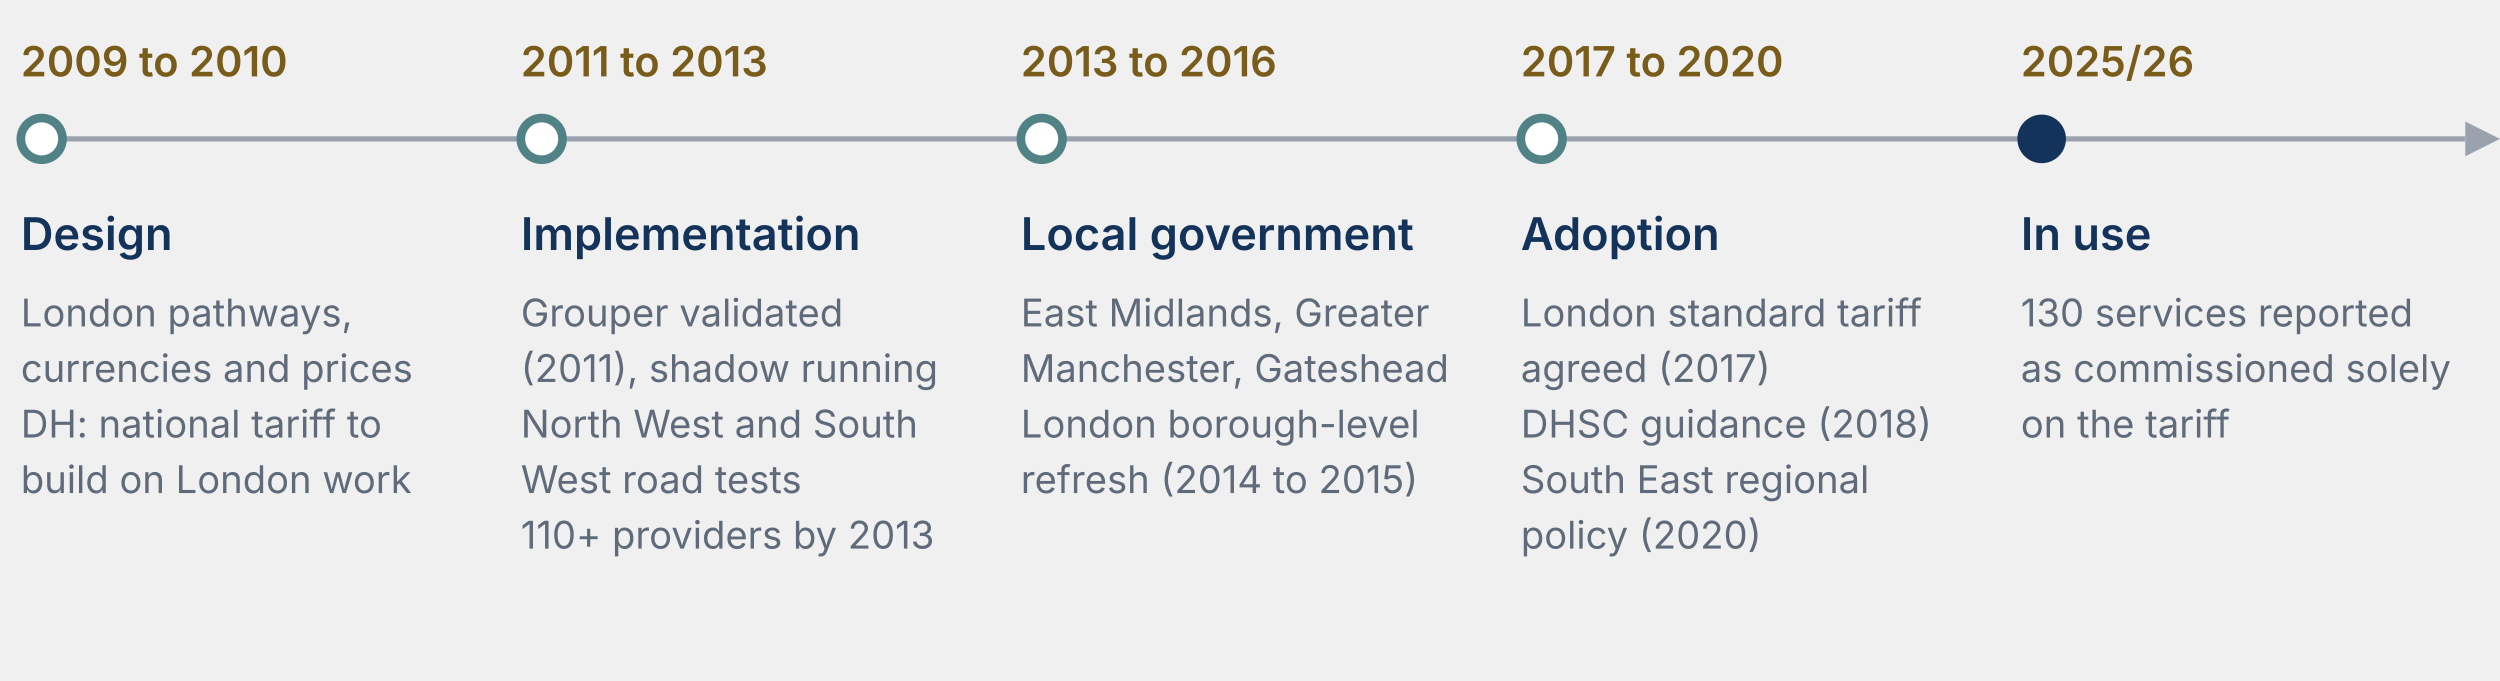
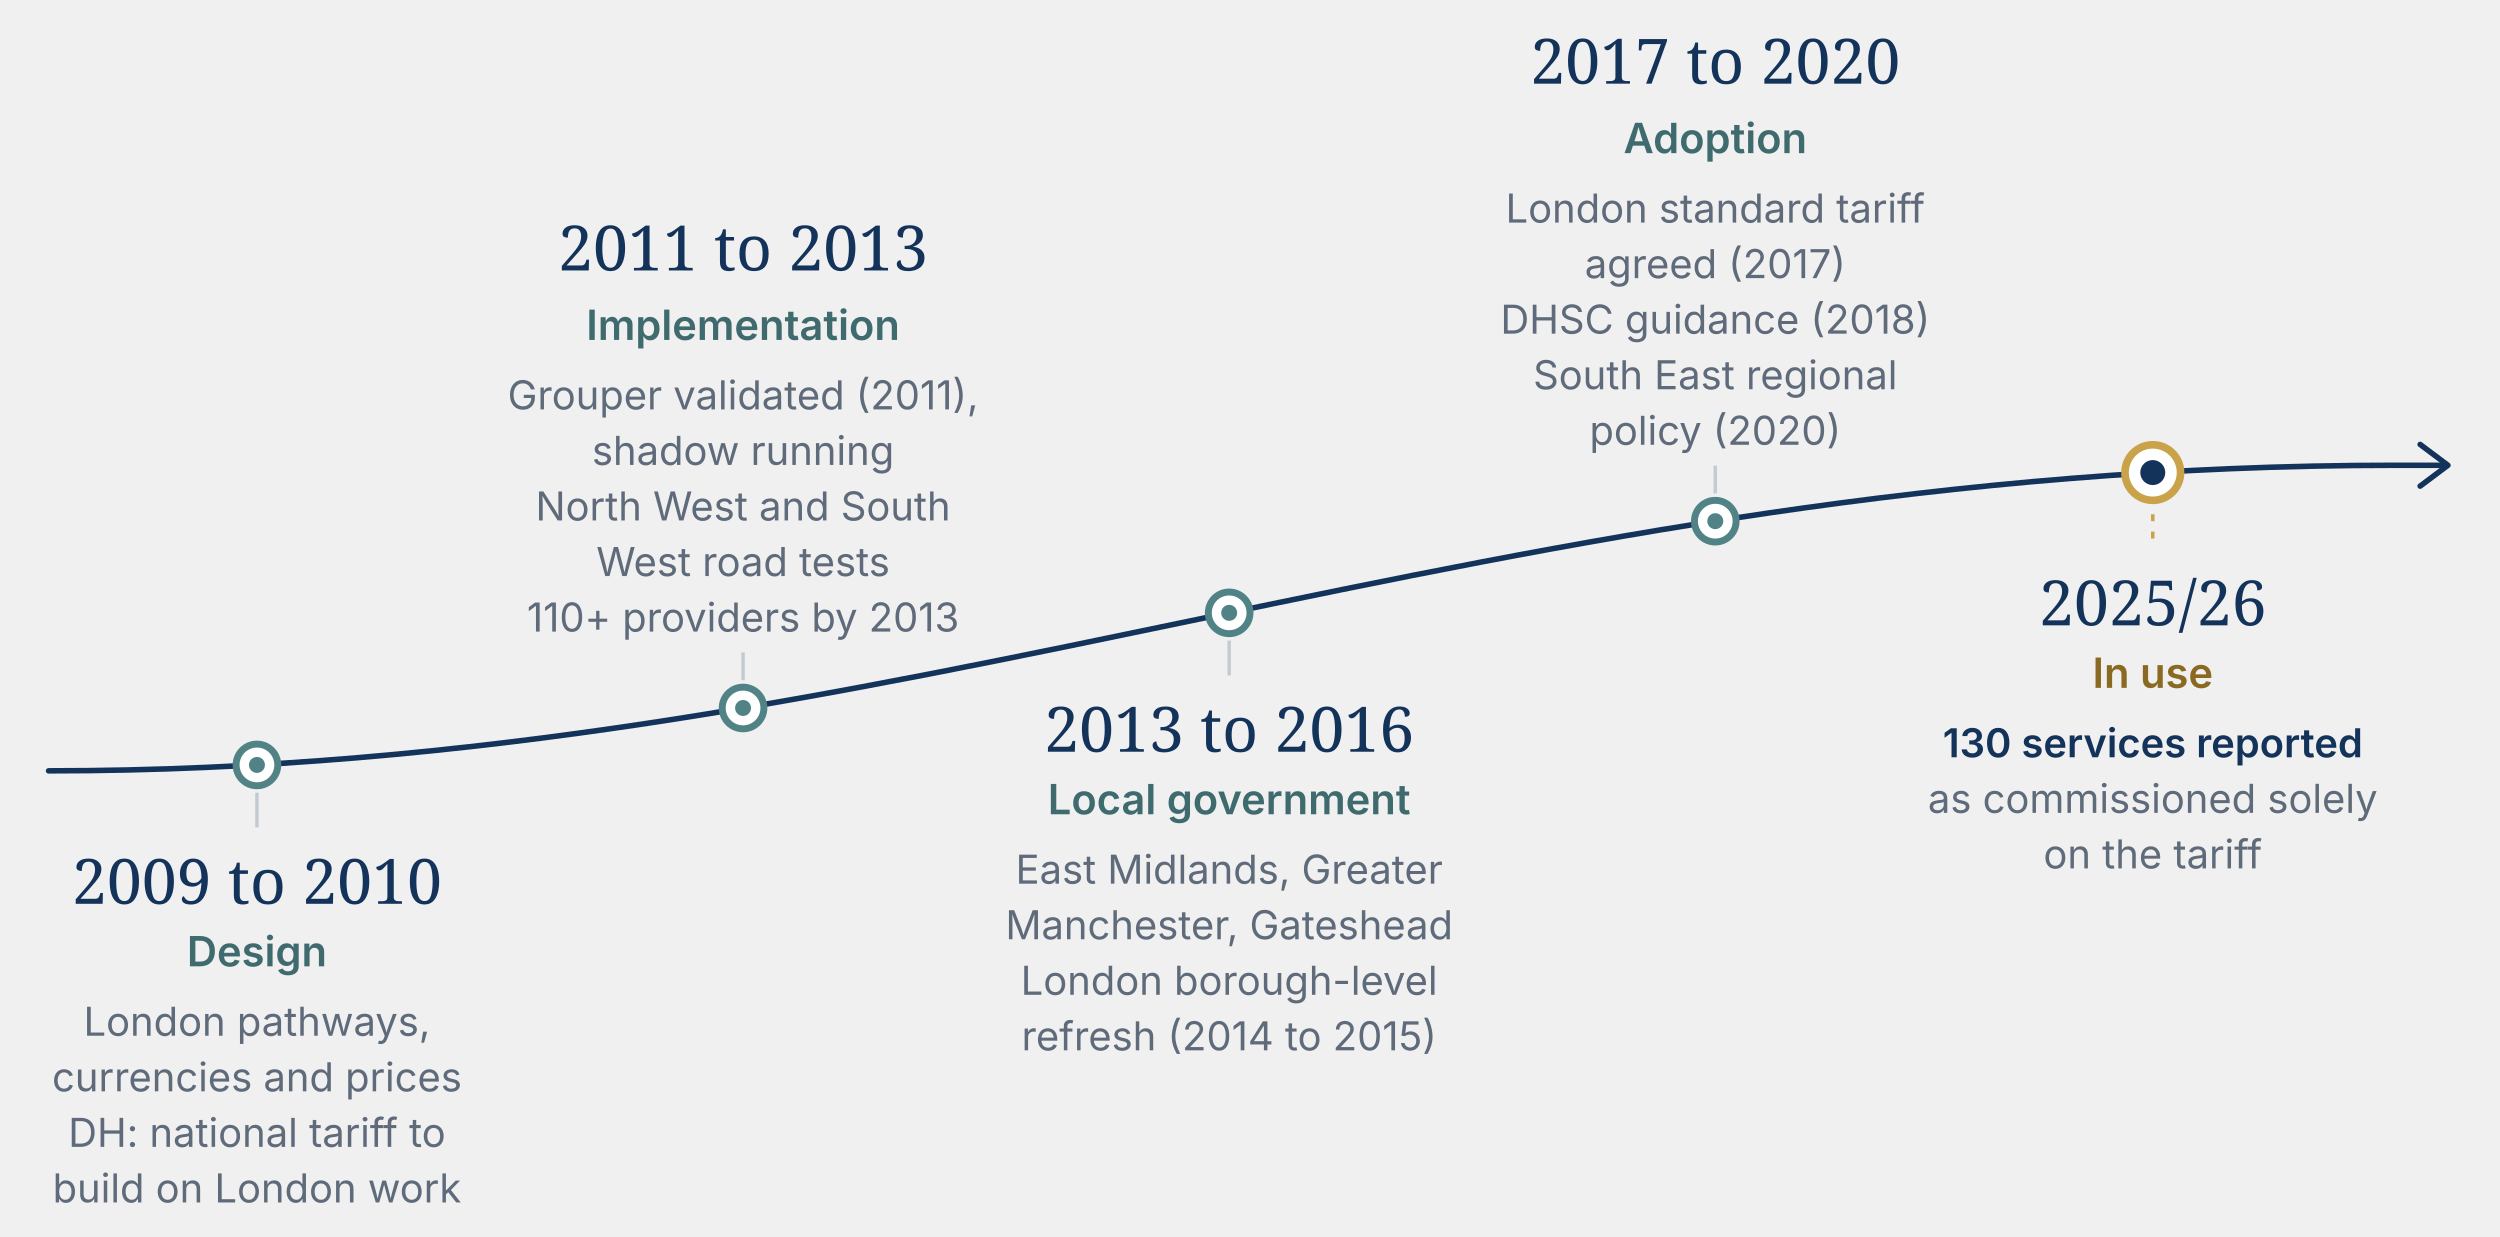
- <svg xmlns="http://www.w3.org/2000/svg" viewBox="0 0 720 196" font-family="Inter, -apple-system, Segoe UI, Roboto, sans-serif">
-   <line x1="6" y1="40" x2="710" y2="40" stroke="#9aa3ad" stroke-width="1.5" />
-   <path d="M710 35 L720 40 L710 45 Z" fill="#9aa3ad" />
-   <text x="6" y="22" font-size="12" font-weight="600" fill="#7a5c1a">2009 to 2010</text>
-   <circle cx="12" cy="40" r="6" fill="#fff" stroke="#518386" stroke-width="2.5" />
-   <text x="6" y="72" font-size="13" font-weight="600" fill="#14335a">Design</text>
-   <text x="6" y="94" font-size="11" fill="#5f6b7a">London pathways,</text>
-   <text x="6" y="110" font-size="11" fill="#5f6b7a">currencies and prices</text>
-   <text x="6" y="126" font-size="11" fill="#5f6b7a">DH: national tariff to</text>
-   <text x="6" y="142" font-size="11" fill="#5f6b7a">build on London work</text>
-   <text x="150" y="22" font-size="12" font-weight="600" fill="#7a5c1a">2011 to 2013</text>
-   <circle cx="156" cy="40" r="6" fill="#fff" stroke="#518386" stroke-width="2.5" />
-   <text x="150" y="72" font-size="13" font-weight="600" fill="#14335a">Implementation</text>
-   <text x="150" y="94" font-size="11" fill="#5f6b7a">Grouper validated</text>
-   <text x="150" y="110" font-size="11" fill="#5f6b7a">(2011), shadow running</text>
-   <text x="150" y="126" font-size="11" fill="#5f6b7a">North West and South</text>
-   <text x="150" y="142" font-size="11" fill="#5f6b7a">West road tests</text>
-   <text x="150" y="158" font-size="11" fill="#5f6b7a">110+ providers by 2013</text>
-   <text x="294" y="22" font-size="12" font-weight="600" fill="#7a5c1a">2013 to 2016</text>
-   <circle cx="300" cy="40" r="6" fill="#fff" stroke="#518386" stroke-width="2.5" />
-   <text x="294" y="72" font-size="13" font-weight="600" fill="#14335a">Local government</text>
-   <text x="294" y="94" font-size="11" fill="#5f6b7a">East Midlands, Greater</text>
-   <text x="294" y="110" font-size="11" fill="#5f6b7a">Manchester, Gateshead</text>
-   <text x="294" y="126" font-size="11" fill="#5f6b7a">London borough-level</text>
-   <text x="294" y="142" font-size="11" fill="#5f6b7a">refresh (2014 to 2015)</text>
-   <text x="438" y="22" font-size="12" font-weight="600" fill="#7a5c1a">2017 to 2020</text>
-   <circle cx="444" cy="40" r="6" fill="#fff" stroke="#518386" stroke-width="2.5" />
-   <text x="438" y="72" font-size="13" font-weight="600" fill="#14335a">Adoption</text>
-   <text x="438" y="94" font-size="11" fill="#5f6b7a">London standard tariff</text>
-   <text x="438" y="110" font-size="11" fill="#5f6b7a">agreed (2017)</text>
-   <text x="438" y="126" font-size="11" fill="#5f6b7a">DHSC guidance (2018)</text>
-   <text x="438" y="142" font-size="11" fill="#5f6b7a">South East regional</text>
-   <text x="438" y="158" font-size="11" fill="#5f6b7a">policy (2020)</text>
-   <text x="582" y="22" font-size="12" font-weight="600" fill="#7a5c1a">2025/26</text>
-   <circle cx="588" cy="40" r="7" fill="#14335a" />
-   <text x="582" y="72" font-size="13" font-weight="600" fill="#14335a">In use</text>
-   <text x="582" y="94" font-size="11" fill="#5f6b7a">130 services reported</text>
-   <text x="582" y="110" font-size="11" fill="#5f6b7a">as commissioned solely</text>
-   <text x="582" y="126" font-size="11" fill="#5f6b7a">on the tariff</text>
+ <svg xmlns="http://www.w3.org/2000/svg" class="cs-fig-wide" viewBox="0 0 720 356" role="img" aria-label="Timeline: design in London 2009 to 2010; implementation and regional road tests 2011 to 2013; the move to local government 2013 to 2016; adoption 2017 to 2020; 130 services reported as commissioned solely on the tariff in 2025/26">
+   <path d="M14,222 C260,222 430,134 690,134 L704,134" style="fill:none;stroke:var(--g-navy,#14335a);stroke-width:1.6;stroke-linecap:round;stroke-linejoin:round" />
+   <path d="M697 128 L705 134 L697 140" style="fill:none;stroke:var(--g-navy,#14335a);stroke-width:1.6;stroke-linecap:round;stroke-linejoin:round" />
+   <circle cx="74.0" cy="220.3" r="6" style="fill:var(--pa-surface,#ffffff);stroke:var(--g-teal,#518386);stroke-width:2" />
+   <circle cx="74.0" cy="220.3" r="2.3" style="fill:var(--g-teal,#518386)" />
+   <line x1="74.0" y1="228.3" x2="74.0" y2="238.3" style="fill:none;stroke:var(--g-hair,#c4cad1);stroke-width:1" />
+   <text x="74.0" y="260.3" font-family="'Playfair Display', Georgia, serif" font-size="18" text-anchor="middle" style="fill:var(--g-navy,#14335a)">2009 to 2010</text>
+   <text x="74.0" y="278.3" font-family="Inter, -apple-system, 'Segoe UI', Roboto, sans-serif" font-size="12" text-anchor="middle" font-weight="600" style="fill:var(--g-teal-text,#3f6b6e)">Design</text>
+   <text x="74.0" y="298.3" font-family="Inter, -apple-system, 'Segoe UI', Roboto, sans-serif" font-size="11.5" text-anchor="middle" style="fill:var(--g-muted,#5f6b7a)">London pathways,</text>
+   <text x="74.0" y="314.3" font-family="Inter, -apple-system, 'Segoe UI', Roboto, sans-serif" font-size="11.5" text-anchor="middle" style="fill:var(--g-muted,#5f6b7a)">currencies and prices</text>
+   <text x="74.0" y="330.3" font-family="Inter, -apple-system, 'Segoe UI', Roboto, sans-serif" font-size="11.5" text-anchor="middle" style="fill:var(--g-muted,#5f6b7a)">DH: national tariff to</text>
+   <text x="74.0" y="346.3" font-family="Inter, -apple-system, 'Segoe UI', Roboto, sans-serif" font-size="11.5" text-anchor="middle" style="fill:var(--g-muted,#5f6b7a)">build on London work</text>
+   <circle cx="214.0" cy="203.9" r="6" style="fill:var(--pa-surface,#ffffff);stroke:var(--g-teal,#518386);stroke-width:2" />
+   <circle cx="214.0" cy="203.9" r="2.3" style="fill:var(--g-teal,#518386)" />
+   <line x1="214.0" y1="195.9" x2="214.0" y2="187.9" style="fill:none;stroke:var(--g-hair,#c4cad1);stroke-width:1" />
+   <text x="214.0" y="181.9" font-family="Inter, -apple-system, 'Segoe UI', Roboto, sans-serif" font-size="11.5" text-anchor="middle" style="fill:var(--g-muted,#5f6b7a)">110+ providers by 2013</text>
+   <text x="214.0" y="165.9" font-family="Inter, -apple-system, 'Segoe UI', Roboto, sans-serif" font-size="11.5" text-anchor="middle" style="fill:var(--g-muted,#5f6b7a)">West road tests</text>
+   <text x="214.0" y="149.9" font-family="Inter, -apple-system, 'Segoe UI', Roboto, sans-serif" font-size="11.5" text-anchor="middle" style="fill:var(--g-muted,#5f6b7a)">North West and South</text>
+   <text x="214.0" y="133.9" font-family="Inter, -apple-system, 'Segoe UI', Roboto, sans-serif" font-size="11.5" text-anchor="middle" style="fill:var(--g-muted,#5f6b7a)">shadow running</text>
+   <text x="214.0" y="117.9" font-family="Inter, -apple-system, 'Segoe UI', Roboto, sans-serif" font-size="11.5" text-anchor="middle" style="fill:var(--g-muted,#5f6b7a)">Grouper validated (2011),</text>
+   <text x="214.0" y="97.9" font-family="Inter, -apple-system, 'Segoe UI', Roboto, sans-serif" font-size="12" text-anchor="middle" font-weight="600" style="fill:var(--g-teal-text,#3f6b6e)">Implementation</text>
+   <text x="214.0" y="77.9" font-family="'Playfair Display', Georgia, serif" font-size="18" text-anchor="middle" style="fill:var(--g-navy,#14335a)">2011 to 2013</text>
+   <circle cx="354.0" cy="176.5" r="6" style="fill:var(--pa-surface,#ffffff);stroke:var(--g-teal,#518386);stroke-width:2" />
+   <circle cx="354.0" cy="176.5" r="2.3" style="fill:var(--g-teal,#518386)" />
+   <line x1="354.0" y1="184.5" x2="354.0" y2="194.5" style="fill:none;stroke:var(--g-hair,#c4cad1);stroke-width:1" />
+   <text x="354.0" y="216.5" font-family="'Playfair Display', Georgia, serif" font-size="18" text-anchor="middle" style="fill:var(--g-navy,#14335a)">2013 to 2016</text>
+   <text x="354.0" y="234.5" font-family="Inter, -apple-system, 'Segoe UI', Roboto, sans-serif" font-size="12" text-anchor="middle" font-weight="600" style="fill:var(--g-teal-text,#3f6b6e)">Local government</text>
+   <text x="354.0" y="254.5" font-family="Inter, -apple-system, 'Segoe UI', Roboto, sans-serif" font-size="11.5" text-anchor="middle" style="fill:var(--g-muted,#5f6b7a)">East Midlands, Greater</text>
+   <text x="354.0" y="270.5" font-family="Inter, -apple-system, 'Segoe UI', Roboto, sans-serif" font-size="11.5" text-anchor="middle" style="fill:var(--g-muted,#5f6b7a)">Manchester, Gateshead</text>
+   <text x="354.0" y="286.5" font-family="Inter, -apple-system, 'Segoe UI', Roboto, sans-serif" font-size="11.5" text-anchor="middle" style="fill:var(--g-muted,#5f6b7a)">London borough-level</text>
+   <text x="354.0" y="302.5" font-family="Inter, -apple-system, 'Segoe UI', Roboto, sans-serif" font-size="11.5" text-anchor="middle" style="fill:var(--g-muted,#5f6b7a)">refresh (2014 to 2015)</text>
+   <circle cx="494.0" cy="150.1" r="6" style="fill:var(--pa-surface,#ffffff);stroke:var(--g-teal,#518386);stroke-width:2" />
+   <circle cx="494.0" cy="150.1" r="2.3" style="fill:var(--g-teal,#518386)" />
+   <line x1="494.0" y1="142.1" x2="494.0" y2="134.1" style="fill:none;stroke:var(--g-hair,#c4cad1);stroke-width:1" />
+   <text x="494.0" y="128.1" font-family="Inter, -apple-system, 'Segoe UI', Roboto, sans-serif" font-size="11.5" text-anchor="middle" style="fill:var(--g-muted,#5f6b7a)">policy (2020)</text>
+   <text x="494.0" y="112.1" font-family="Inter, -apple-system, 'Segoe UI', Roboto, sans-serif" font-size="11.5" text-anchor="middle" style="fill:var(--g-muted,#5f6b7a)">South East regional</text>
+   <text x="494.0" y="96.1" font-family="Inter, -apple-system, 'Segoe UI', Roboto, sans-serif" font-size="11.5" text-anchor="middle" style="fill:var(--g-muted,#5f6b7a)">DHSC guidance (2018)</text>
+   <text x="494.0" y="80.1" font-family="Inter, -apple-system, 'Segoe UI', Roboto, sans-serif" font-size="11.5" text-anchor="middle" style="fill:var(--g-muted,#5f6b7a)">agreed (2017)</text>
+   <text x="494.0" y="64.1" font-family="Inter, -apple-system, 'Segoe UI', Roboto, sans-serif" font-size="11.5" text-anchor="middle" style="fill:var(--g-muted,#5f6b7a)">London standard tariff</text>
+   <text x="494.0" y="44.1" font-family="Inter, -apple-system, 'Segoe UI', Roboto, sans-serif" font-size="12" text-anchor="middle" font-weight="600" style="fill:var(--g-teal-text,#3f6b6e)">Adoption</text>
+   <text x="494.0" y="24.1" font-family="'Playfair Display', Georgia, serif" font-size="18" text-anchor="middle" style="fill:var(--g-navy,#14335a)">2017 to 2020</text>
+   <circle cx="620.0" cy="136.1" r="8" style="fill:var(--pa-surface,#ffffff);stroke:var(--g-gold,#c9a24a);stroke-width:2.2" />
+   <circle cx="620.0" cy="136.1" r="3.6" style="fill:var(--g-navy,#14335a)" />
+   <line x1="620.0" y1="148.1" x2="620.0" y2="158.1" style="fill:none;stroke:var(--g-gold,#c9a24a);stroke-width:1;stroke-dasharray:2 3" />
+   <text x="620.0" y="180.1" font-family="'Playfair Display', Georgia, serif" font-size="18" text-anchor="middle" style="fill:var(--g-navy,#14335a)">2025/26</text>
+   <text x="620.0" y="198.1" font-family="Inter, -apple-system, 'Segoe UI', Roboto, sans-serif" font-size="12" text-anchor="middle" font-weight="600" style="fill:var(--g-gold-text,#8a6a22)">In use</text>
+   <text x="620.0" y="218.1" font-family="Inter, -apple-system, 'Segoe UI', Roboto, sans-serif" font-size="11.5" text-anchor="middle" font-weight="600" style="fill:var(--g-navy,#14335a)">130 services reported</text>
+   <text x="620.0" y="234.1" font-family="Inter, -apple-system, 'Segoe UI', Roboto, sans-serif" font-size="11.5" text-anchor="middle" style="fill:var(--g-muted,#5f6b7a)">as commissioned solely</text>
+   <text x="620.0" y="250.1" font-family="Inter, -apple-system, 'Segoe UI', Roboto, sans-serif" font-size="11.5" text-anchor="middle" style="fill:var(--g-muted,#5f6b7a)">on the tariff</text>
</svg>
